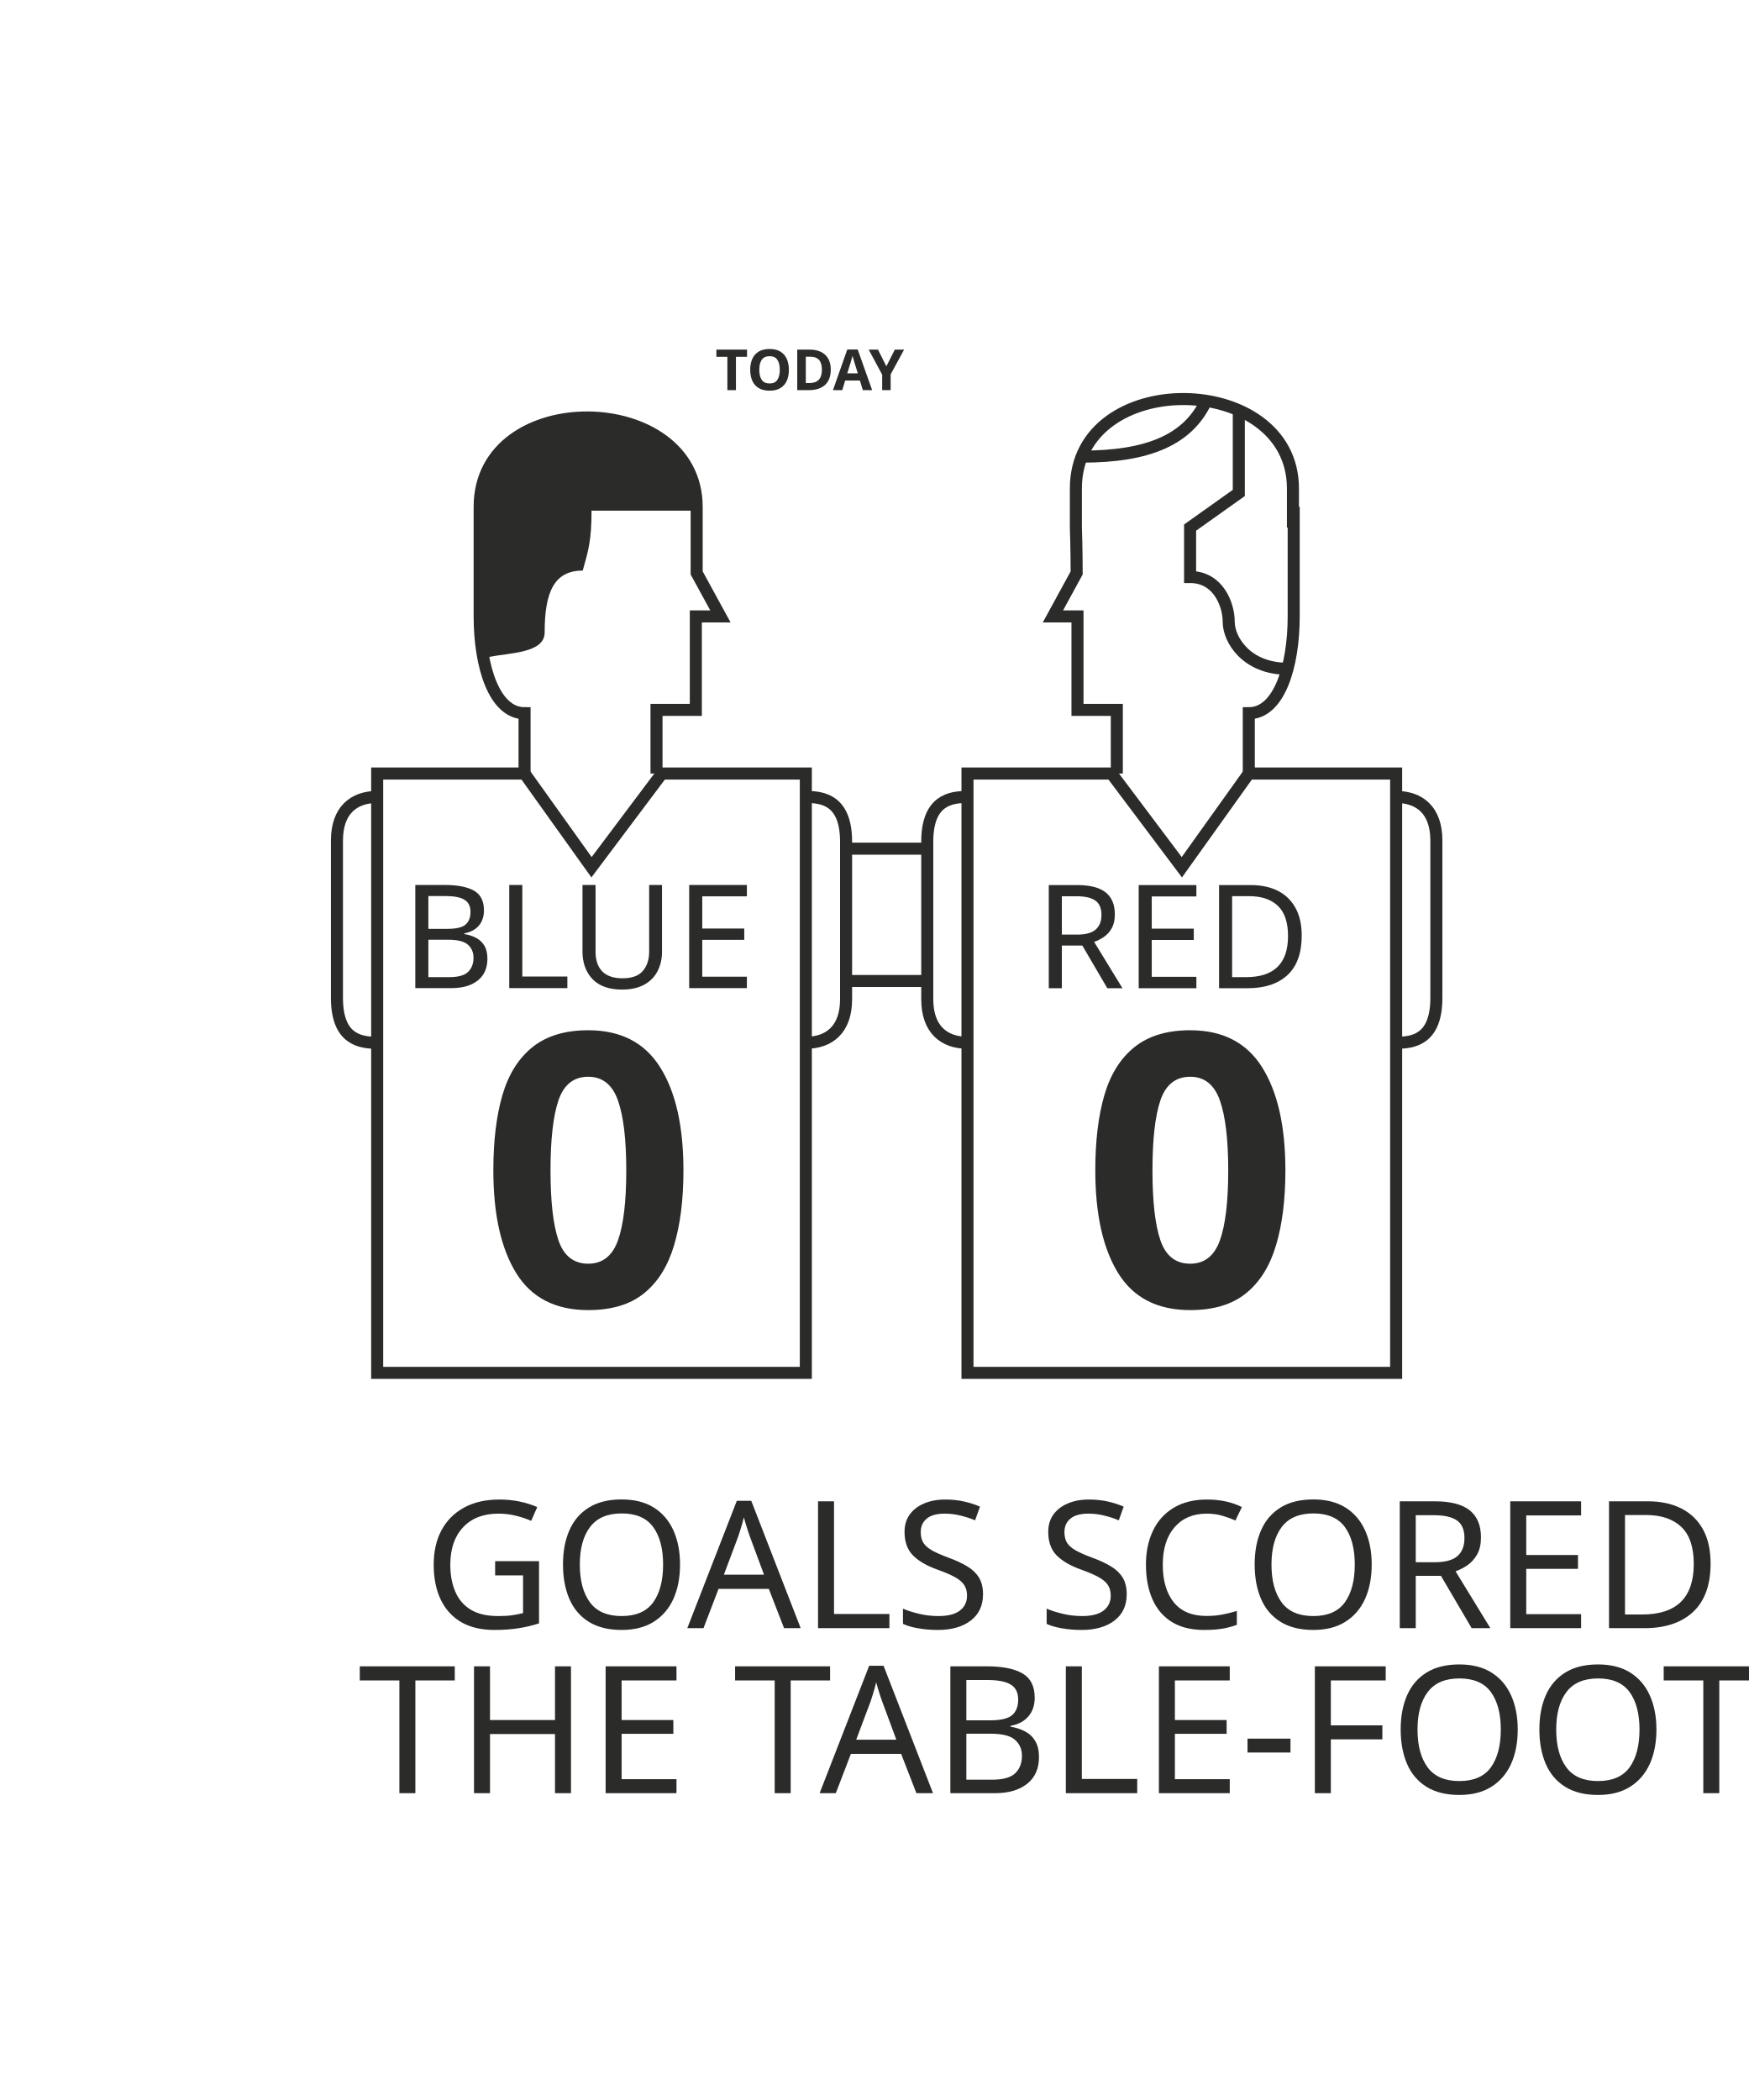
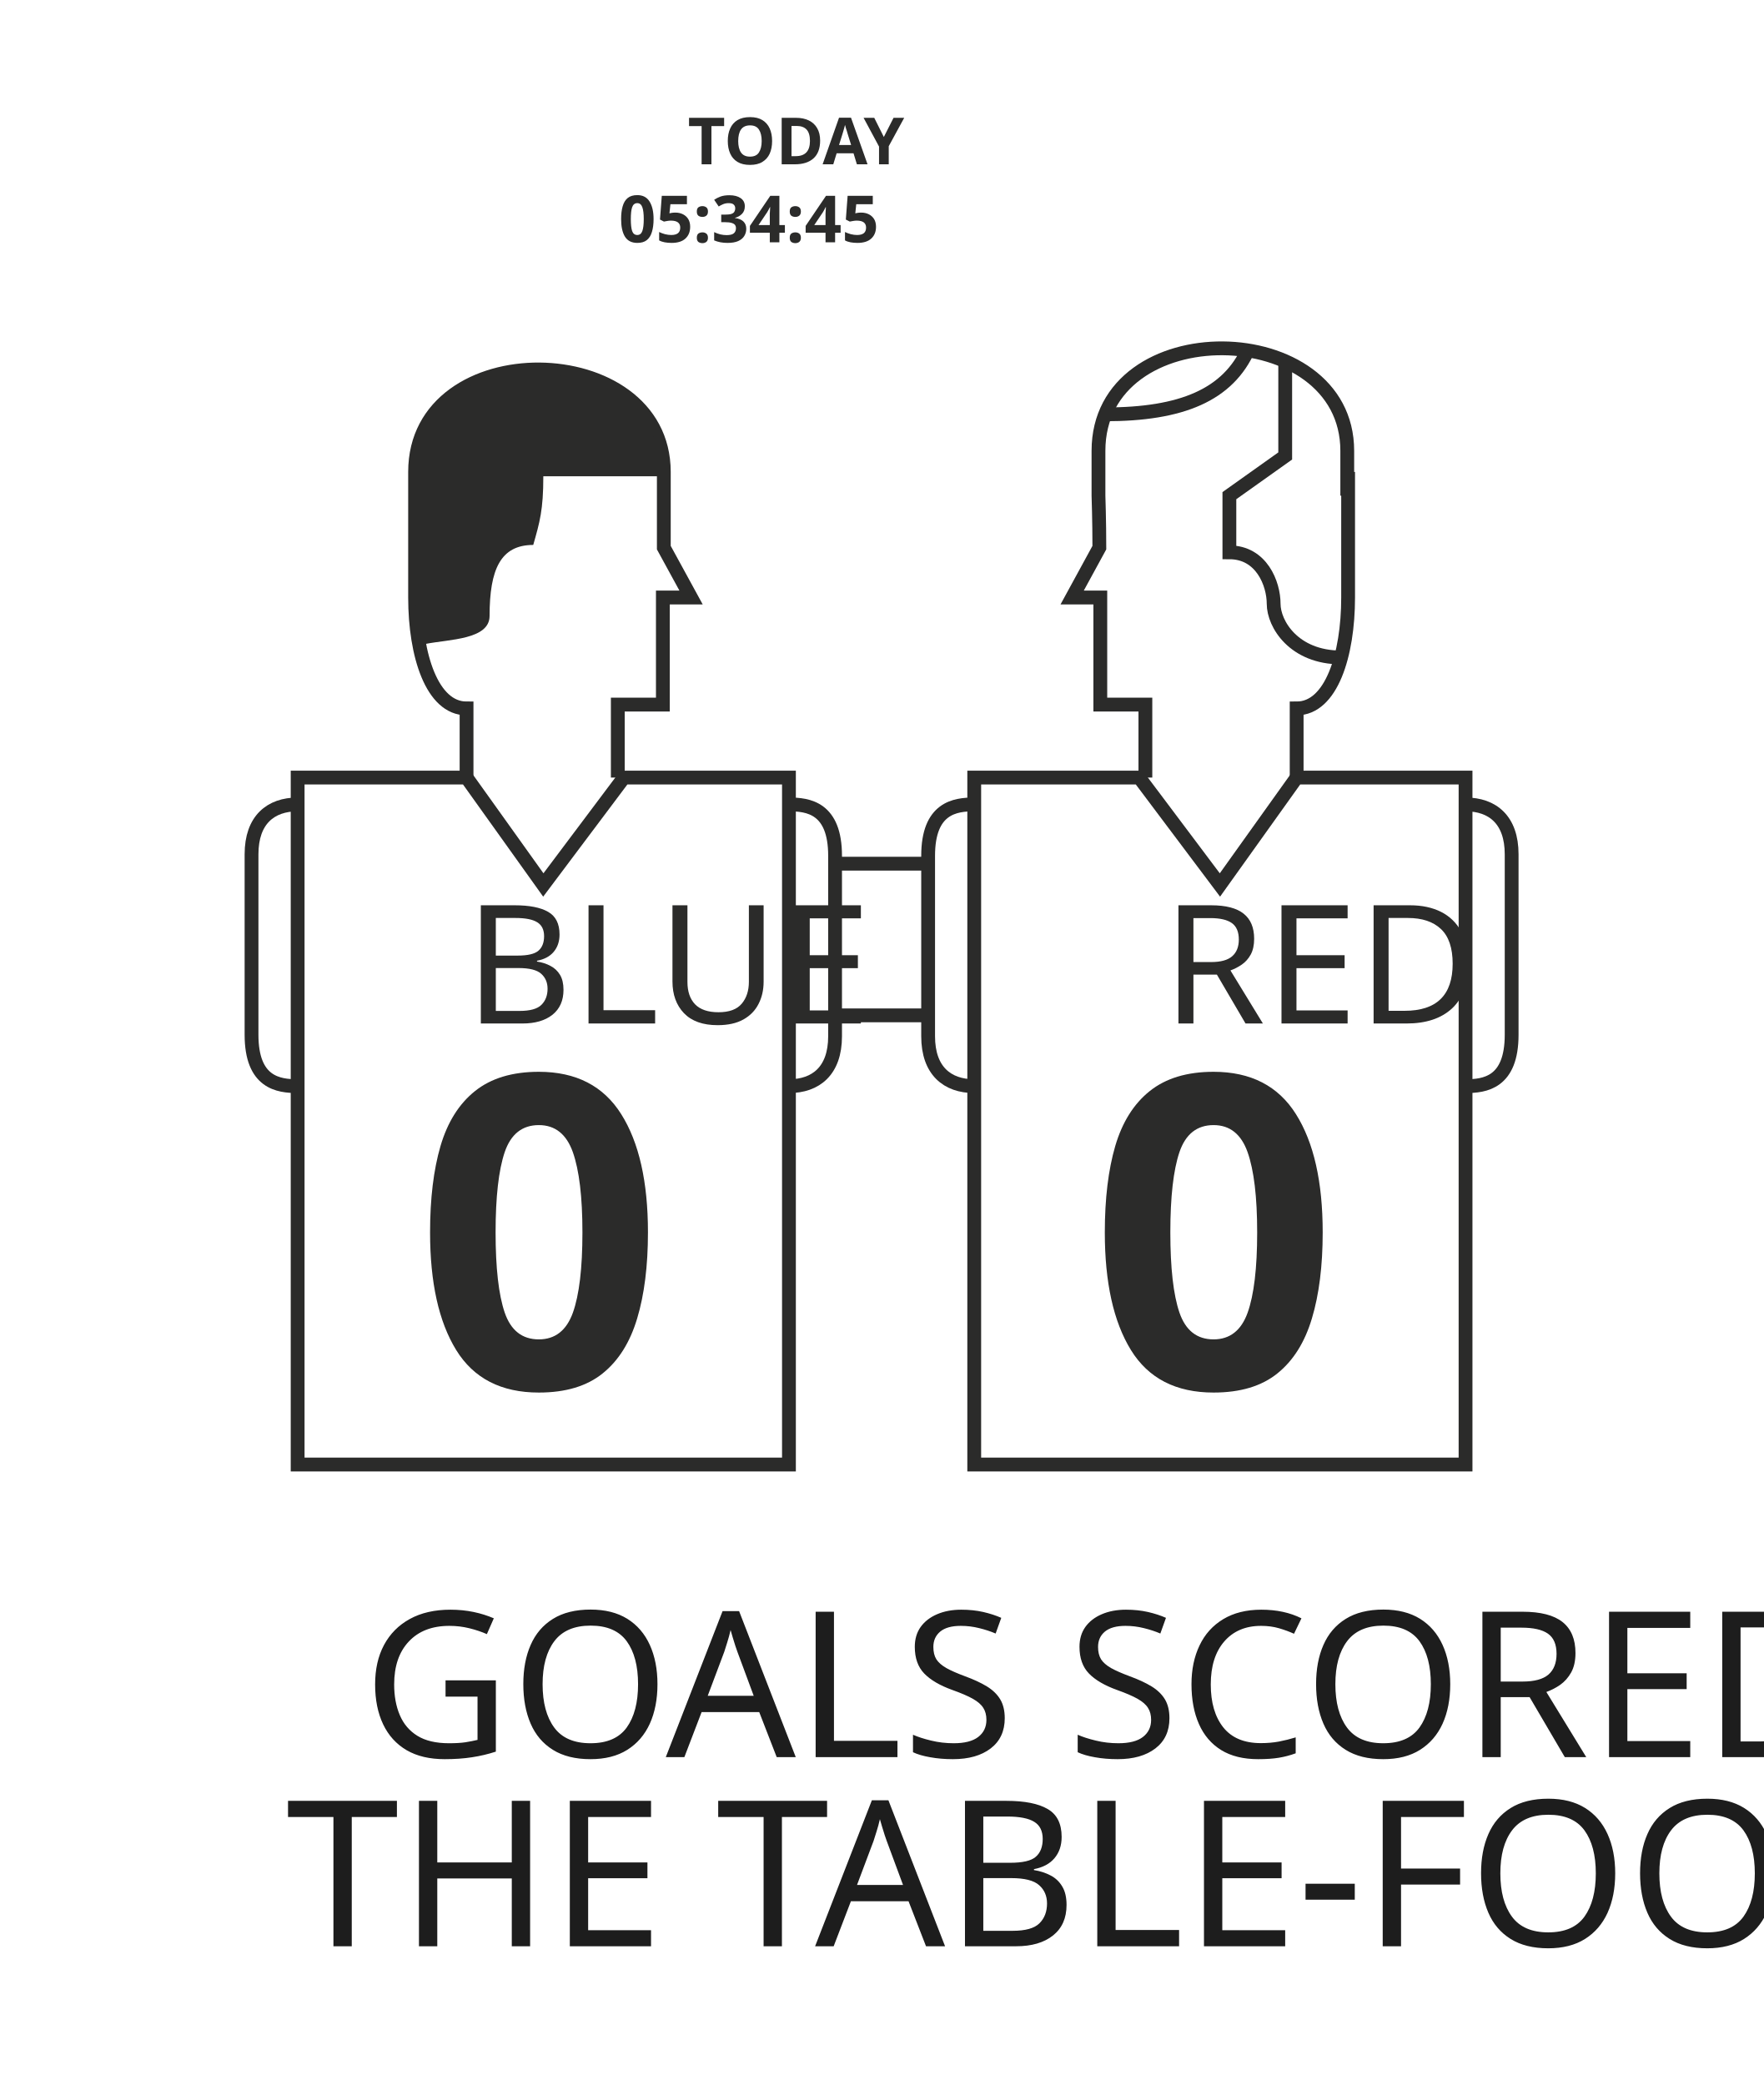
- <svg xmlns="http://www.w3.org/2000/svg" id="svg2" version="1.1" width="326.783" height="392.5" xml:space="preserve">
+ <svg xmlns="http://www.w3.org/2000/svg" id="svg2" version="1.1" width="287.5" height="339.993" xml:space="preserve">
  <defs id="defs6">
-     <clipPath clipPathUnits="userSpaceOnUse" id="clipPath34">
-       <path d="m 0,314 261.426,0 0,-314 L 0,0 0,314 z" id="path36" />
+     <clipPath clipPathUnits="userSpaceOnUse" id="clipPath36">
+       <path d="m 0,271.994 230,0 L 230,0 0,0 0,271.994 z" id="path38" />
    </clipPath>
-     <clipPath clipPathUnits="userSpaceOnUse" id="clipPath94">
-       <path d="m 0,314 261.426,0 0,-314 L 0,0 0,314 z" id="path96" />
+     <clipPath clipPathUnits="userSpaceOnUse" id="clipPath96">
+       <path d="m 0,271.994 230,0 L 230,0 0,0 0,271.994 z" id="path98" />
    </clipPath>
  </defs>
-   <g id="g10" transform="matrix(1.25,0,0,-1.25,0,392.5)">
-     <text transform="matrix(1,0,0,-1,63.2173,70.5498)" id="text12">
-       <tspan style="fill:#2b2b2a;fill-opacity:1;fill-rule:nonzero;stroke:none;font-family:Gotham HTF Light Condensed;font-variant:normal;font-weight:300;font-stretch:condensed;font-size:26.557;writing-mode:lr;-inkscape-font-specification:GothamHTF-LightCondensed" x="0 10.437 20.422 31.31 38.853 47.696 52.078 60.791 68.864 79.646 89.818 98.449 109.071 113.453 124.235" y="0" id="tspan14">GOALS SCORED ON</tspan>
-       <tspan style="fill:#2b2b2a;fill-opacity:1;fill-rule:nonzero;stroke:none;font-family:Gotham HTF Light Condensed;font-variant:normal;font-weight:300;font-stretch:condensed;font-size:26.557;writing-mode:lr;-inkscape-font-specification:GothamHTF-LightCondensed" x="-9.693 -1.832 9.215 17.846 22.228 28.894 39.782 49.688 57.23 65.463 72.58 80.441 91.223 101.474 109.334 119.107 129.996 137.538" y="24.671" id="tspan16">THE TABLE-FOOTBALL</tspan>
+   <g id="g10" transform="matrix(1.25,0,0,-1.25,0,339.9925)">
+     <text transform="matrix(1,0,0,-1,47.3076,42.7705)" id="text12">
+       <tspan style="fill:#1d1d1d;fill-opacity:1;fill-rule:nonzero;stroke:none;font-family:Gotham HTF;font-variant:normal;font-weight:300;font-stretch:condensed;font-size:26.557;writing-mode:lr;-inkscape-font-specification:Gotham HTF" x="0" y="0" id="tspan14">GOALS SCORED ON</tspan>
+       <tspan style="fill:#1d1d1d;fill-opacity:1;fill-rule:nonzero;stroke:none;font-family:Gotham HTF;font-variant:normal;font-weight:300;font-stretch:condensed;font-size:26.557;writing-mode:lr;-inkscape-font-specification:Gotham HTF" x="-10" y="24.671" id="tspan16">THE TABLE-FOOTBALL</tspan>
    </text>
-     <text transform="matrix(1,0,0,-1,106.9399,255.6631)" id="text18">
-       <tspan style="fill:#2b2b2a;fill-opacity:1;fill-rule:nonzero;stroke:none;font-family:Idlewild Bold;font-variant:normal;font-weight:bold;font-stretch:normal;font-size:8.481;writing-mode:lr;-inkscape-font-specification:Idlewild-Bold" x="0 9.787 20.964 31.107 40.818" y="0" id="tspan20">TODAY</tspan>
+     <text transform="matrix(1,0,0,-1,89.7104,250.5605)" id="text18">
+       <tspan style="fill:#2b2b2a;fill-opacity:1;fill-rule:nonzero;stroke:none;font-family:Idlewild Bold;font-variant:normal;font-weight:bold;font-stretch:normal;font-size:8.481;writing-mode:lr;-inkscape-font-specification:Idlewild-Bold" x="0" y="0" id="tspan20">TODAY</tspan>
+       <tspan style="fill:#2b2b2a;fill-opacity:1;fill-rule:nonzero;stroke:none;font-family:Idlewild Bold;font-variant:normal;font-weight:bold;font-stretch:normal;font-size:8.481;writing-mode:lr;-inkscape-font-specification:Idlewild-Bold" x="-9" y="10.177" id="date">05:34:45</tspan>
    </text>
-     <text transform="scale(1,-1)" id="red" x="178" y="-118.673" text-anchor="middle" style="font-size:56.938px;font-variant:normal;font-weight:900;font-stretch:normal;writing-mode:lr-tb;fill:#2b2b2a;fill-opacity:1;fill-rule:nonzero;stroke:none;font-family:TSTAR PRO Headline;-inkscape-font-specification:TSTARPRO-Headline">0</text>
-     <g id="g26" transform="translate(120.4824,108.722)">
-       <path d="m 0,0 -64.089,0 0,89.617 22.035,0 10.013,-14.012 10.516,14.012 L 0,89.617 0,0 z" style="fill:none;stroke:#2b2b2a;stroke-opacity:1;stroke-width:1.801;stroke-linecap:butt;stroke-linejoin:miter;stroke-miterlimit:10;stroke-dasharray:none" id="path28" />
+     <text transform="matrix(1,0,0,-1,129.8569,90.8936)" style="fill:#2b2b2a;fill-opacity:1;fill-rule:nonzero;stroke:none;font-family:TSTAR PRO Headline;font-variant:normal;font-weight:900;font-stretch:normal;font-size:56.938;writing-mode:lr;-inkscape-font-specification:TSTARPRO-Headline" x="28.5" text-anchor="middle" id="red">0</text>
+     <g id="g28" transform="translate(102.915,80.9419)">
+       <path d="m 0,0 -64.089,0 0,89.617 22.034,0 10.014,-14.012 10.516,14.012 L 0,89.617 0,0 z" style="fill:none;stroke:#2b2b2a;stroke-opacity:1;stroke-width:1.801;stroke-linecap:butt;stroke-linejoin:miter;stroke-miterlimit:10;stroke-dasharray:none" id="path30" />
    </g>
-     <g id="g30">
-       <g id="g32" clip-path="url(#clipPath34)">
-         <g id="g38" transform="translate(78.4282,198.3392)">
-           <path d="m 0,0 0,9.018 c -4.509,0 -6.714,6.957 -6.714,14.47 l 0,16.383 c 0,18.076 32.446,17.57 32.446,0 l 0,-9.877 3.555,-6.506 -3.679,0 0,-13.97 -5.88,0 0,-9.518" style="fill:none;stroke:#2b2b2a;stroke-opacity:1;stroke-width:1.801;stroke-linecap:butt;stroke-linejoin:miter;stroke-miterlimit:10;stroke-dasharray:none" id="path40" />
+     <g id="g32">
+       <g id="g34" clip-path="url(#clipPath36)">
+         <g id="g40" transform="translate(60.8604,170.5591)">
+           <path d="m 0,0 0,9.018 c -4.509,0 -6.714,6.957 -6.714,14.47 l 0,16.383 c 0,18.076 32.446,17.57 32.446,0 l 0,-9.877 3.555,-6.506 -3.679,0 0,-13.97 -5.879,0 0,-9.518" style="fill:none;stroke:#2b2b2a;stroke-opacity:1;stroke-width:1.801;stroke-linecap:butt;stroke-linejoin:miter;stroke-miterlimit:10;stroke-dasharray:none" id="path42" />
        </g>
-         <g id="g42" transform="translate(56.3931,194.8353)">
-           <path d="m 0,0 c -3.507,0 -6.014,-2.004 -6.014,-6.506 l 0,-23.537 c 0,-6.281 3.513,-6.711 6.014,-6.711" style="fill:none;stroke:#2b2b2a;stroke-opacity:1;stroke-width:1.801;stroke-linecap:butt;stroke-linejoin:miter;stroke-miterlimit:10;stroke-dasharray:none" id="path44" />
+         <g id="g44" transform="translate(38.8262,167.0552)">
+           <path d="m 0,0 c -3.508,0 -6.015,-2.004 -6.015,-6.506 l 0,-23.537 c 0,-6.281 3.514,-6.711 6.015,-6.711" style="fill:none;stroke:#2b2b2a;stroke-opacity:1;stroke-width:1.801;stroke-linecap:butt;stroke-linejoin:miter;stroke-miterlimit:10;stroke-dasharray:none" id="path46" />
        </g>
-         <g id="g46" transform="translate(120.4824,158.0814)">
-           <path d="m 0,0 c 3.51,0 6.018,2.006 6.018,6.508 l 0,23.543 c 0,6.267 -3.517,6.703 -6.018,6.703" style="fill:none;stroke:#2b2b2a;stroke-opacity:1;stroke-width:1.801;stroke-linecap:butt;stroke-linejoin:miter;stroke-miterlimit:10;stroke-dasharray:none" id="path48" />
+         <g id="g48" transform="translate(102.915,130.3013)">
+           <path d="m 0,0 c 3.511,0 6.018,2.006 6.018,6.508 l 0,23.543 C 6.018,36.318 2.5,36.754 0,36.754" style="fill:none;stroke:#2b2b2a;stroke-opacity:1;stroke-width:1.801;stroke-linecap:butt;stroke-linejoin:miter;stroke-miterlimit:10;stroke-dasharray:none" id="path50" />
        </g>
-         <g id="g50" transform="translate(73.0679,215.7709)">
-           <path d="m 0,0 c 3.088,0.611 8.364,0.555 8.364,3.656 0,6.078 1.442,9.258 5.694,9.258 0.848,2.975 1.316,4.545 1.316,8.955 l 15.594,0 c 0,16.559 -32.322,18.992 -32.322,0.57 l 0,-16.382 C -1.354,3.867 0,0 0,0" style="fill:#2b2b2a;fill-opacity:1;fill-rule:nonzero;stroke:none" id="path52" />
+         <g id="g52" transform="translate(55.501,187.9907)">
+           <path d="m 0,0 c 3.088,0.611 8.363,0.555 8.363,3.656 0,6.078 1.442,9.258 5.695,9.258 0.847,2.975 1.315,4.545 1.315,8.955 l 15.595,0 c 0,16.559 -32.322,18.992 -32.322,0.57 l 0,-16.382 C -1.354,3.867 0,0 0,0" style="fill:#2b2b2a;fill-opacity:1;fill-rule:nonzero;stroke:none" id="path54" />
        </g>
-         <g id="g54" transform="translate(144.6524,108.722)">
-           <path d="m 0,0 64.089,0 0,89.617 -22.031,0 L 32.048,75.605 21.525,89.617 0,89.617 0,0 z" style="fill:none;stroke:#2b2b2a;stroke-opacity:1;stroke-width:1.801;stroke-linecap:butt;stroke-linejoin:miter;stroke-miterlimit:10;stroke-dasharray:none" id="path56" />
+         <g id="g56" transform="translate(127.085,80.9419)">
+           <path d="m 0,0 64.09,0 0,89.617 -22.031,0 L 32.049,75.605 21.525,89.617 0,89.617 0,0 z" style="fill:none;stroke:#2b2b2a;stroke-opacity:1;stroke-width:1.801;stroke-linecap:butt;stroke-linejoin:miter;stroke-miterlimit:10;stroke-dasharray:none" id="path58" />
        </g>
-         <g id="g58" transform="translate(166.979,198.3392)">
-           <path d="m 0,0 0,9.518 -5.881,0 0,13.97 -3.672,0 3.549,6.506 c 0,3.461 -0.116,6.781 -0.116,6.781 l 0,5.846 c 0,18.084 32.453,17.578 32.453,0 l 0,-5.846" style="fill:none;stroke:#2b2b2a;stroke-opacity:1;stroke-width:1.801;stroke-linecap:butt;stroke-linejoin:miter;stroke-miterlimit:10;stroke-dasharray:none" id="path60" />
+         <g id="g60" transform="translate(149.4111,170.5591)">
+           <path d="m 0,0 0,9.518 -5.88,0 0,13.97 -3.672,0 3.548,6.506 c 0,3.461 -0.115,6.781 -0.115,6.781 l 0,5.846 c 0,18.084 32.453,17.578 32.453,0 l 0,-5.846" style="fill:none;stroke:#2b2b2a;stroke-opacity:1;stroke-width:1.801;stroke-linecap:butt;stroke-linejoin:miter;stroke-miterlimit:10;stroke-dasharray:none" id="path62" />
        </g>
-         <g id="g62" transform="translate(186.7105,198.3392)">
-           <path d="m 0,0 0,9.018 c 4.516,0 6.714,6.957 6.714,14.47 l 0,16.383" style="fill:none;stroke:#2b2b2a;stroke-opacity:1;stroke-width:1.801;stroke-linecap:butt;stroke-linejoin:miter;stroke-miterlimit:10;stroke-dasharray:none" id="path64" />
+         <g id="g64" transform="translate(169.1436,170.5591)">
+           <path d="m 0,0 0,9.018 c 4.516,0 6.713,6.957 6.713,14.47 l 0,16.383" style="fill:none;stroke:#2b2b2a;stroke-opacity:1;stroke-width:1.801;stroke-linecap:butt;stroke-linejoin:miter;stroke-miterlimit:10;stroke-dasharray:none" id="path66" />
        </g>
-         <g id="g66" transform="translate(208.7417,194.8353)">
-           <path d="m 0,0 c 3.51,0 6.014,-2.004 6.014,-6.506 l 0,-23.537 c 0,-6.281 -3.513,-6.711 -6.014,-6.711" style="fill:none;stroke:#2b2b2a;stroke-opacity:1;stroke-width:1.801;stroke-linecap:butt;stroke-linejoin:miter;stroke-miterlimit:10;stroke-dasharray:none" id="path68" />
+         <g id="g68" transform="translate(191.1748,167.0552)">
+           <path d="m 0,0 c 3.51,0 6.014,-2.004 6.014,-6.506 l 0,-23.537 C 6.014,-36.324 2.5,-36.754 0,-36.754" style="fill:none;stroke:#2b2b2a;stroke-opacity:1;stroke-width:1.801;stroke-linecap:butt;stroke-linejoin:miter;stroke-miterlimit:10;stroke-dasharray:none" id="path70" />
        </g>
-         <g id="g70" transform="translate(144.6524,158.0814)">
-           <path d="m 0,0 c -3.514,0 -6.014,2.006 -6.014,6.508 l 0,23.543 c 0,6.267 3.516,6.703 6.014,6.703" style="fill:none;stroke:#2b2b2a;stroke-opacity:1;stroke-width:1.801;stroke-linecap:butt;stroke-linejoin:miter;stroke-miterlimit:10;stroke-dasharray:none" id="path72" />
+         <g id="g72" transform="translate(127.085,130.3013)">
+           <path d="m 0,0 c -3.514,0 -6.014,2.006 -6.014,6.508 l 0,23.543 c 0,6.267 3.517,6.703 6.014,6.703" style="fill:none;stroke:#2b2b2a;stroke-opacity:1;stroke-width:1.801;stroke-linecap:butt;stroke-linejoin:miter;stroke-miterlimit:10;stroke-dasharray:none" id="path74" />
        </g>
-         <g id="g74" transform="translate(192.5029,214.0052)">
-           <path d="m 0,0 c -6.151,0 -8.793,4.367 -8.793,6.998 0,2.631 -1.582,6.719 -5.775,6.719 l 0,7.392 7.284,5.178 0,12.344" style="fill:none;stroke:#2b2b2a;stroke-opacity:1;stroke-width:1.801;stroke-linecap:butt;stroke-linejoin:miter;stroke-miterlimit:10;stroke-dasharray:none" id="path76" />
+         <g id="g76" transform="translate(174.9355,186.2251)">
+           <path d="m 0,0 c -6.151,0 -8.793,4.367 -8.793,6.998 0,2.631 -1.582,6.719 -5.774,6.719 l 0,7.392 7.283,5.178 0,12.344" style="fill:none;stroke:#2b2b2a;stroke-opacity:1;stroke-width:1.801;stroke-linecap:butt;stroke-linejoin:miter;stroke-miterlimit:10;stroke-dasharray:none" id="path78" />
        </g>
-         <g id="g78" transform="translate(126.5005,187.1048)">
-           <path d="M 0,0 11.673,0" style="fill:none;stroke:#2b2b2a;stroke-opacity:1;stroke-width:1.801;stroke-linecap:butt;stroke-linejoin:miter;stroke-miterlimit:10;stroke-dasharray:none" id="path80" />
+         <g id="g80" transform="translate(108.9326,159.3247)">
+           <path d="M 0,0 11.674,0" style="fill:none;stroke:#2b2b2a;stroke-opacity:1;stroke-width:1.801;stroke-linecap:butt;stroke-linejoin:miter;stroke-miterlimit:10;stroke-dasharray:none" id="path82" />
        </g>
-         <g id="g82" transform="translate(126.5005,167.3177)">
-           <path d="M 0,0 11.673,0" style="fill:none;stroke:#2b2b2a;stroke-opacity:1;stroke-width:1.801;stroke-linecap:butt;stroke-linejoin:miter;stroke-miterlimit:10;stroke-dasharray:none" id="path84" />
+         <g id="g84" transform="translate(108.9326,139.5376)">
+           <path d="M 0,0 11.674,0" style="fill:none;stroke:#2b2b2a;stroke-opacity:1;stroke-width:1.801;stroke-linecap:butt;stroke-linejoin:miter;stroke-miterlimit:10;stroke-dasharray:none" id="path86" />
        </g>
      </g>
    </g>
-     <text transform="scale(1,-1)" id="blue" x="88" y="-118.673" text-anchor="middle" style="font-size:56.938px;font-variant:normal;font-weight:900;font-stretch:normal;writing-mode:lr-tb;fill:#2b2b2a;fill-opacity:1;fill-rule:nonzero;stroke:none;font-family:TSTAR PRO Headline;-inkscape-font-specification:TSTARPRO-Headline">0</text>
-     <g id="g90">
-       <g id="g92" clip-path="url(#clipPath94)">
-         <g id="g98" transform="translate(161.7349,245.722)">
-           <path d="M 0,0 C 9.957,0 16.035,2.518 18.736,8.609" style="fill:none;stroke:#2b2b2a;stroke-opacity:1;stroke-width:1.801;stroke-linecap:butt;stroke-linejoin:miter;stroke-miterlimit:10;stroke-dasharray:none" id="path100" />
+     <text transform="matrix(1,0,0,-1,40.7886,90.8936)" style="fill:#2b2b2a;fill-opacity:1;fill-rule:nonzero;stroke:none;font-family:TSTAR PRO Headline;font-variant:normal;font-weight:900;font-stretch:normal;font-size:56.938;writing-mode:lr;-inkscape-font-specification:TSTARPRO-Headline" text-anchor="middle" x="29.551" id="blue">0</text>
+     <g id="g92">
+       <g id="g94" clip-path="url(#clipPath96)">
+         <g id="g100" transform="translate(144.168,217.9419)">
+           <path d="M 0,0 C 9.956,0 16.034,2.518 18.735,8.609" style="fill:none;stroke:#2b2b2a;stroke-opacity:1;stroke-width:1.801;stroke-linecap:butt;stroke-linejoin:miter;stroke-miterlimit:10;stroke-dasharray:none" id="path102" />
        </g>
      </g>
    </g>
-     <text transform="scale(1,-1)" id="text102" x="60" y="-166.255" style="font-size:21.609px;font-variant:normal;font-weight:500;font-stretch:normal;writing-mode:lr-tb;fill:#2b2b2a;fill-opacity:1;fill-rule:nonzero;stroke:none;font-family:Knockout HTF26-JuniorFlyweight;-inkscape-font-specification:Knockout-HTF26-JuniorFlyweight">BLUE </text>
-     <text id="text102-9" x="154.714" y="-166.24" style="font-size:21.609px;font-variant:normal;font-weight:500;font-stretch:normal;writing-mode:lr-tb;fill:#2b2b2a;fill-opacity:1;fill-rule:nonzero;stroke:none;font-family:Knockout HTF26-JuniorFlyweight;-inkscape-font-specification:Knockout-HTF26-JuniorFlyweight" transform="scale(1,-1)">RED</text>
+     <text transform="matrix(1,0,0,-1,51.6309,138.4756)" id="text104">
+       <tspan style="fill:#2b2b2a;fill-opacity:1;fill-rule:nonzero;stroke:none;font-family:Knockout;font-variant:normal;font-weight:normal;font-stretch:normal;font-size:21.609;writing-mode:lr;-inkscape-font-specification:Knockout-HTF26-JuniorFlyweight" x="9" y="0" id="tspan106">BLUE</tspan>
+       <tspan style="fill:#2b2b2a;fill-opacity:1;fill-rule:nonzero;stroke:none;font-family:Knockout;font-variant:normal;font-weight:normal;font-stretch:normal;font-size:21.609;writing-mode:lr;-inkscape-font-specification:Knockout-HTF26-JuniorFlyweight" x="100" y="0" id="tspan106">RED</tspan>
+     </text>
  </g>
</svg>
